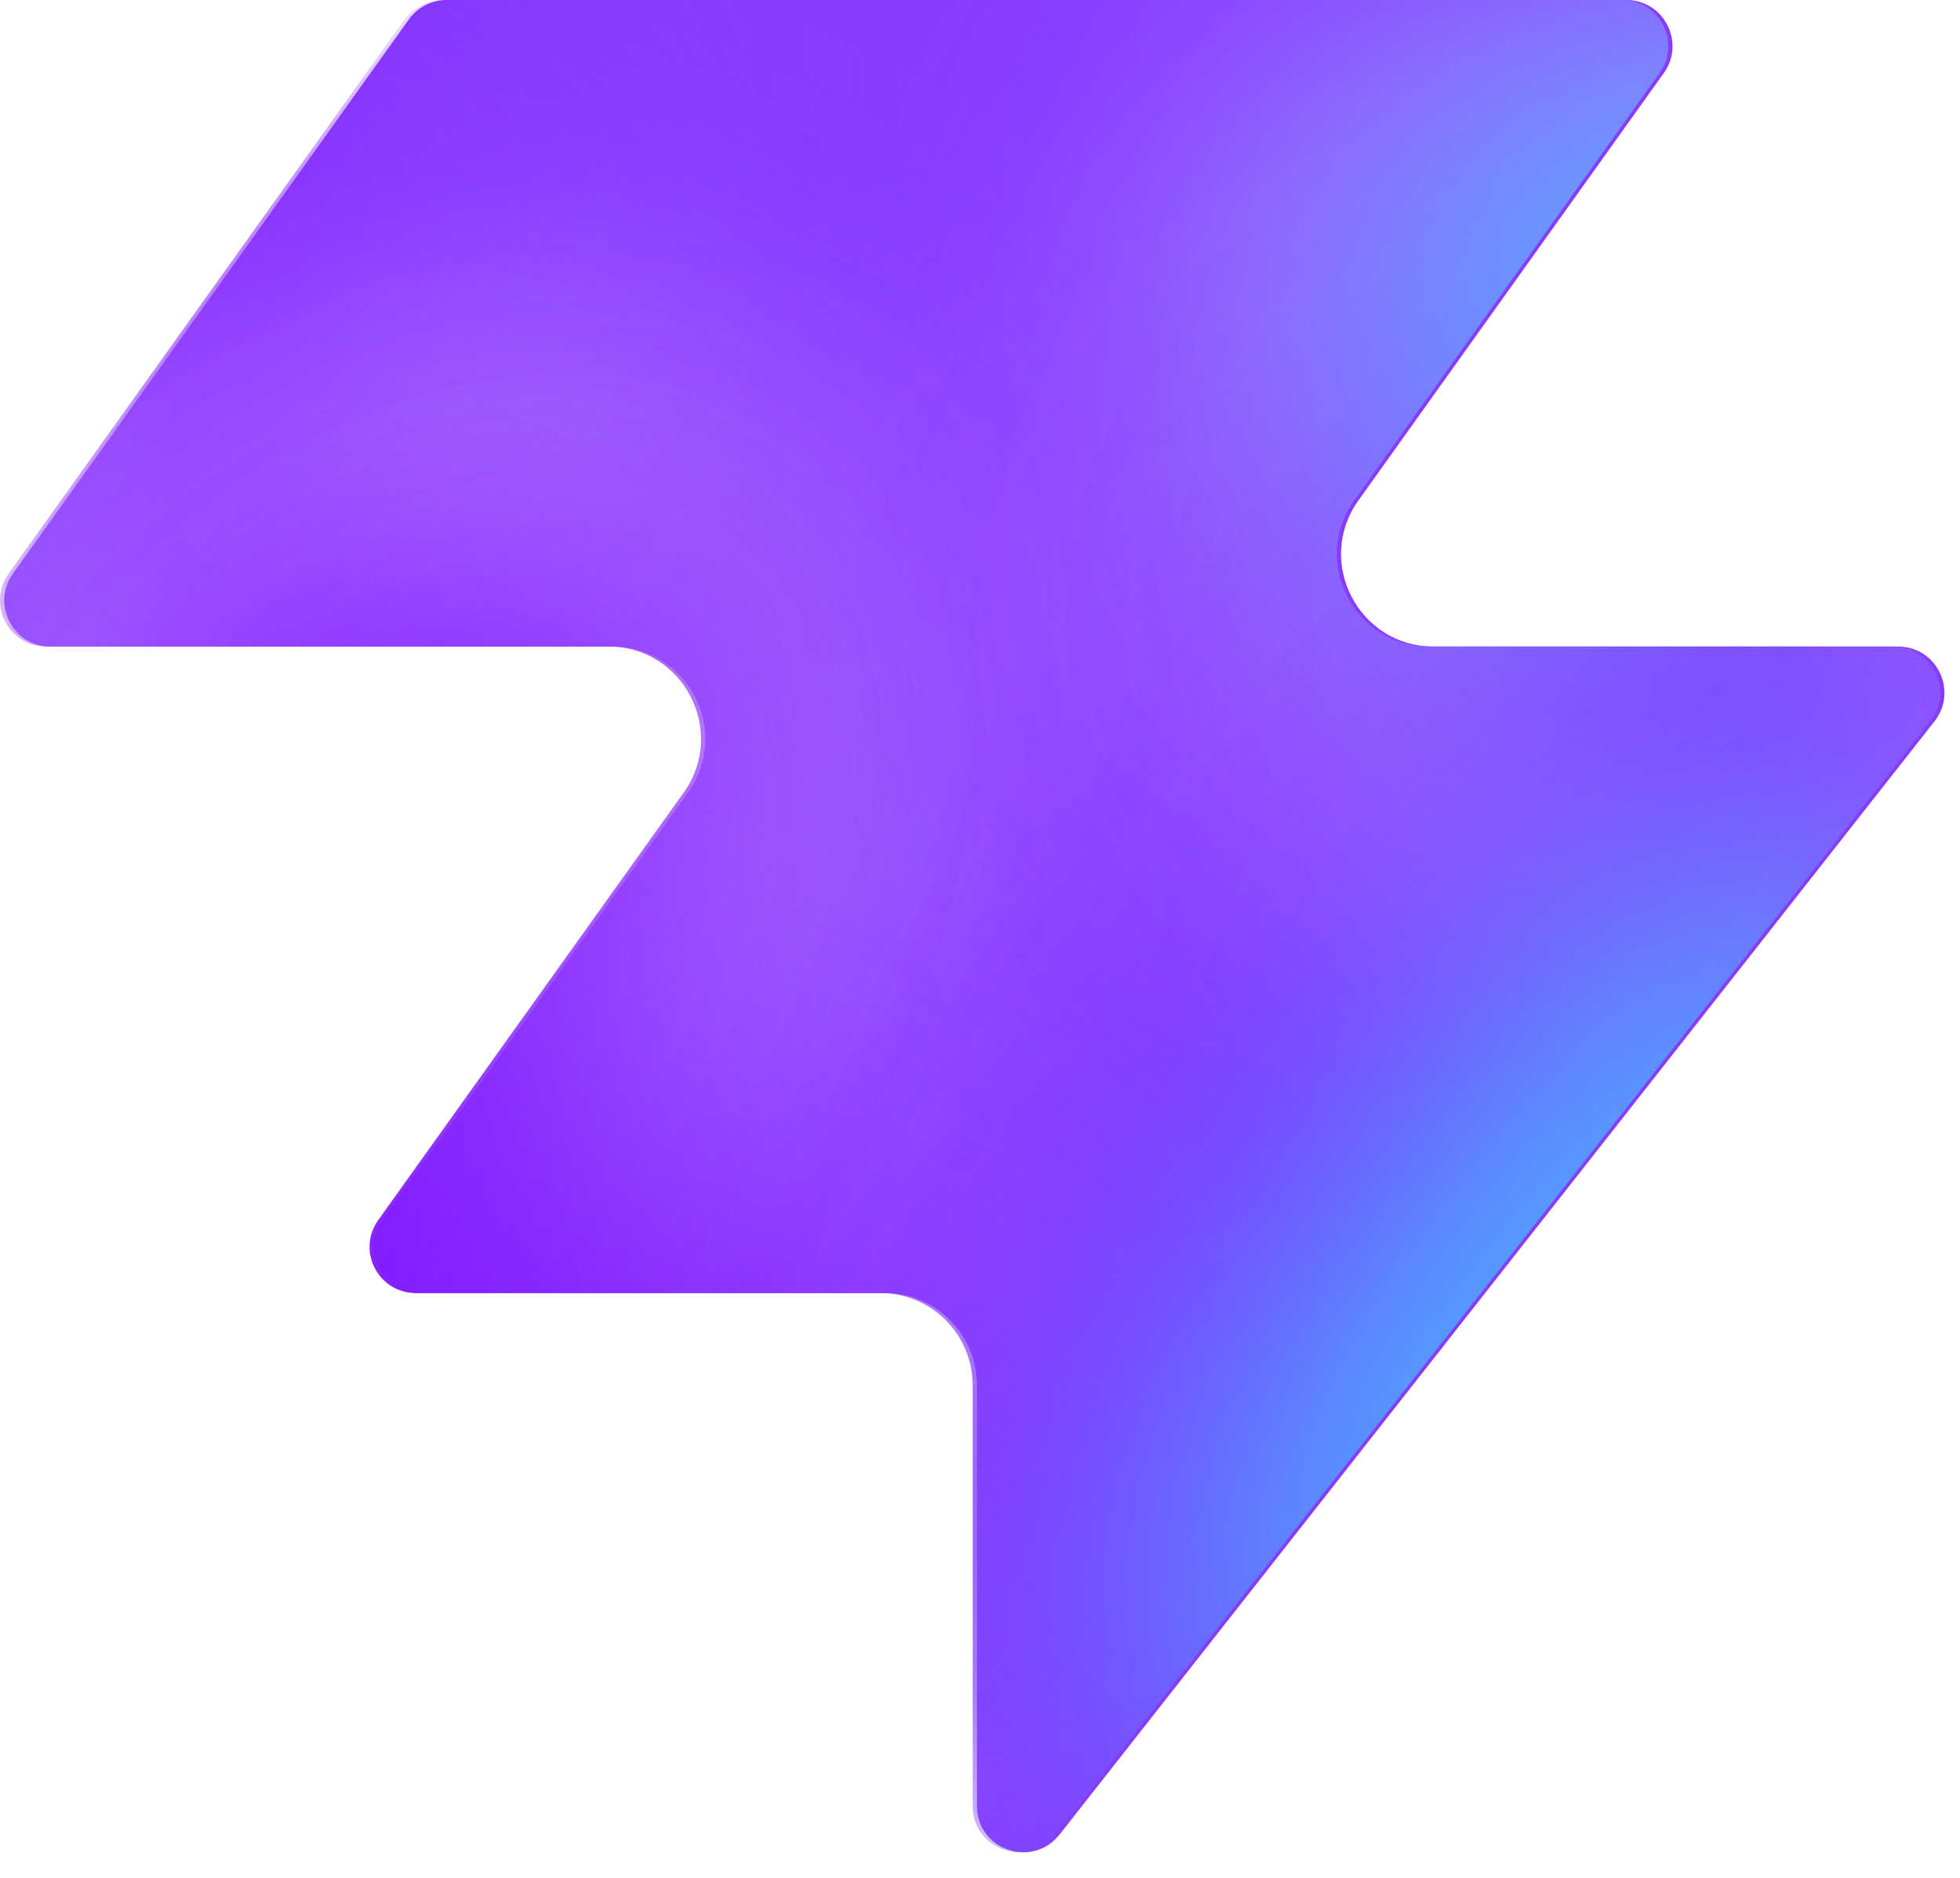
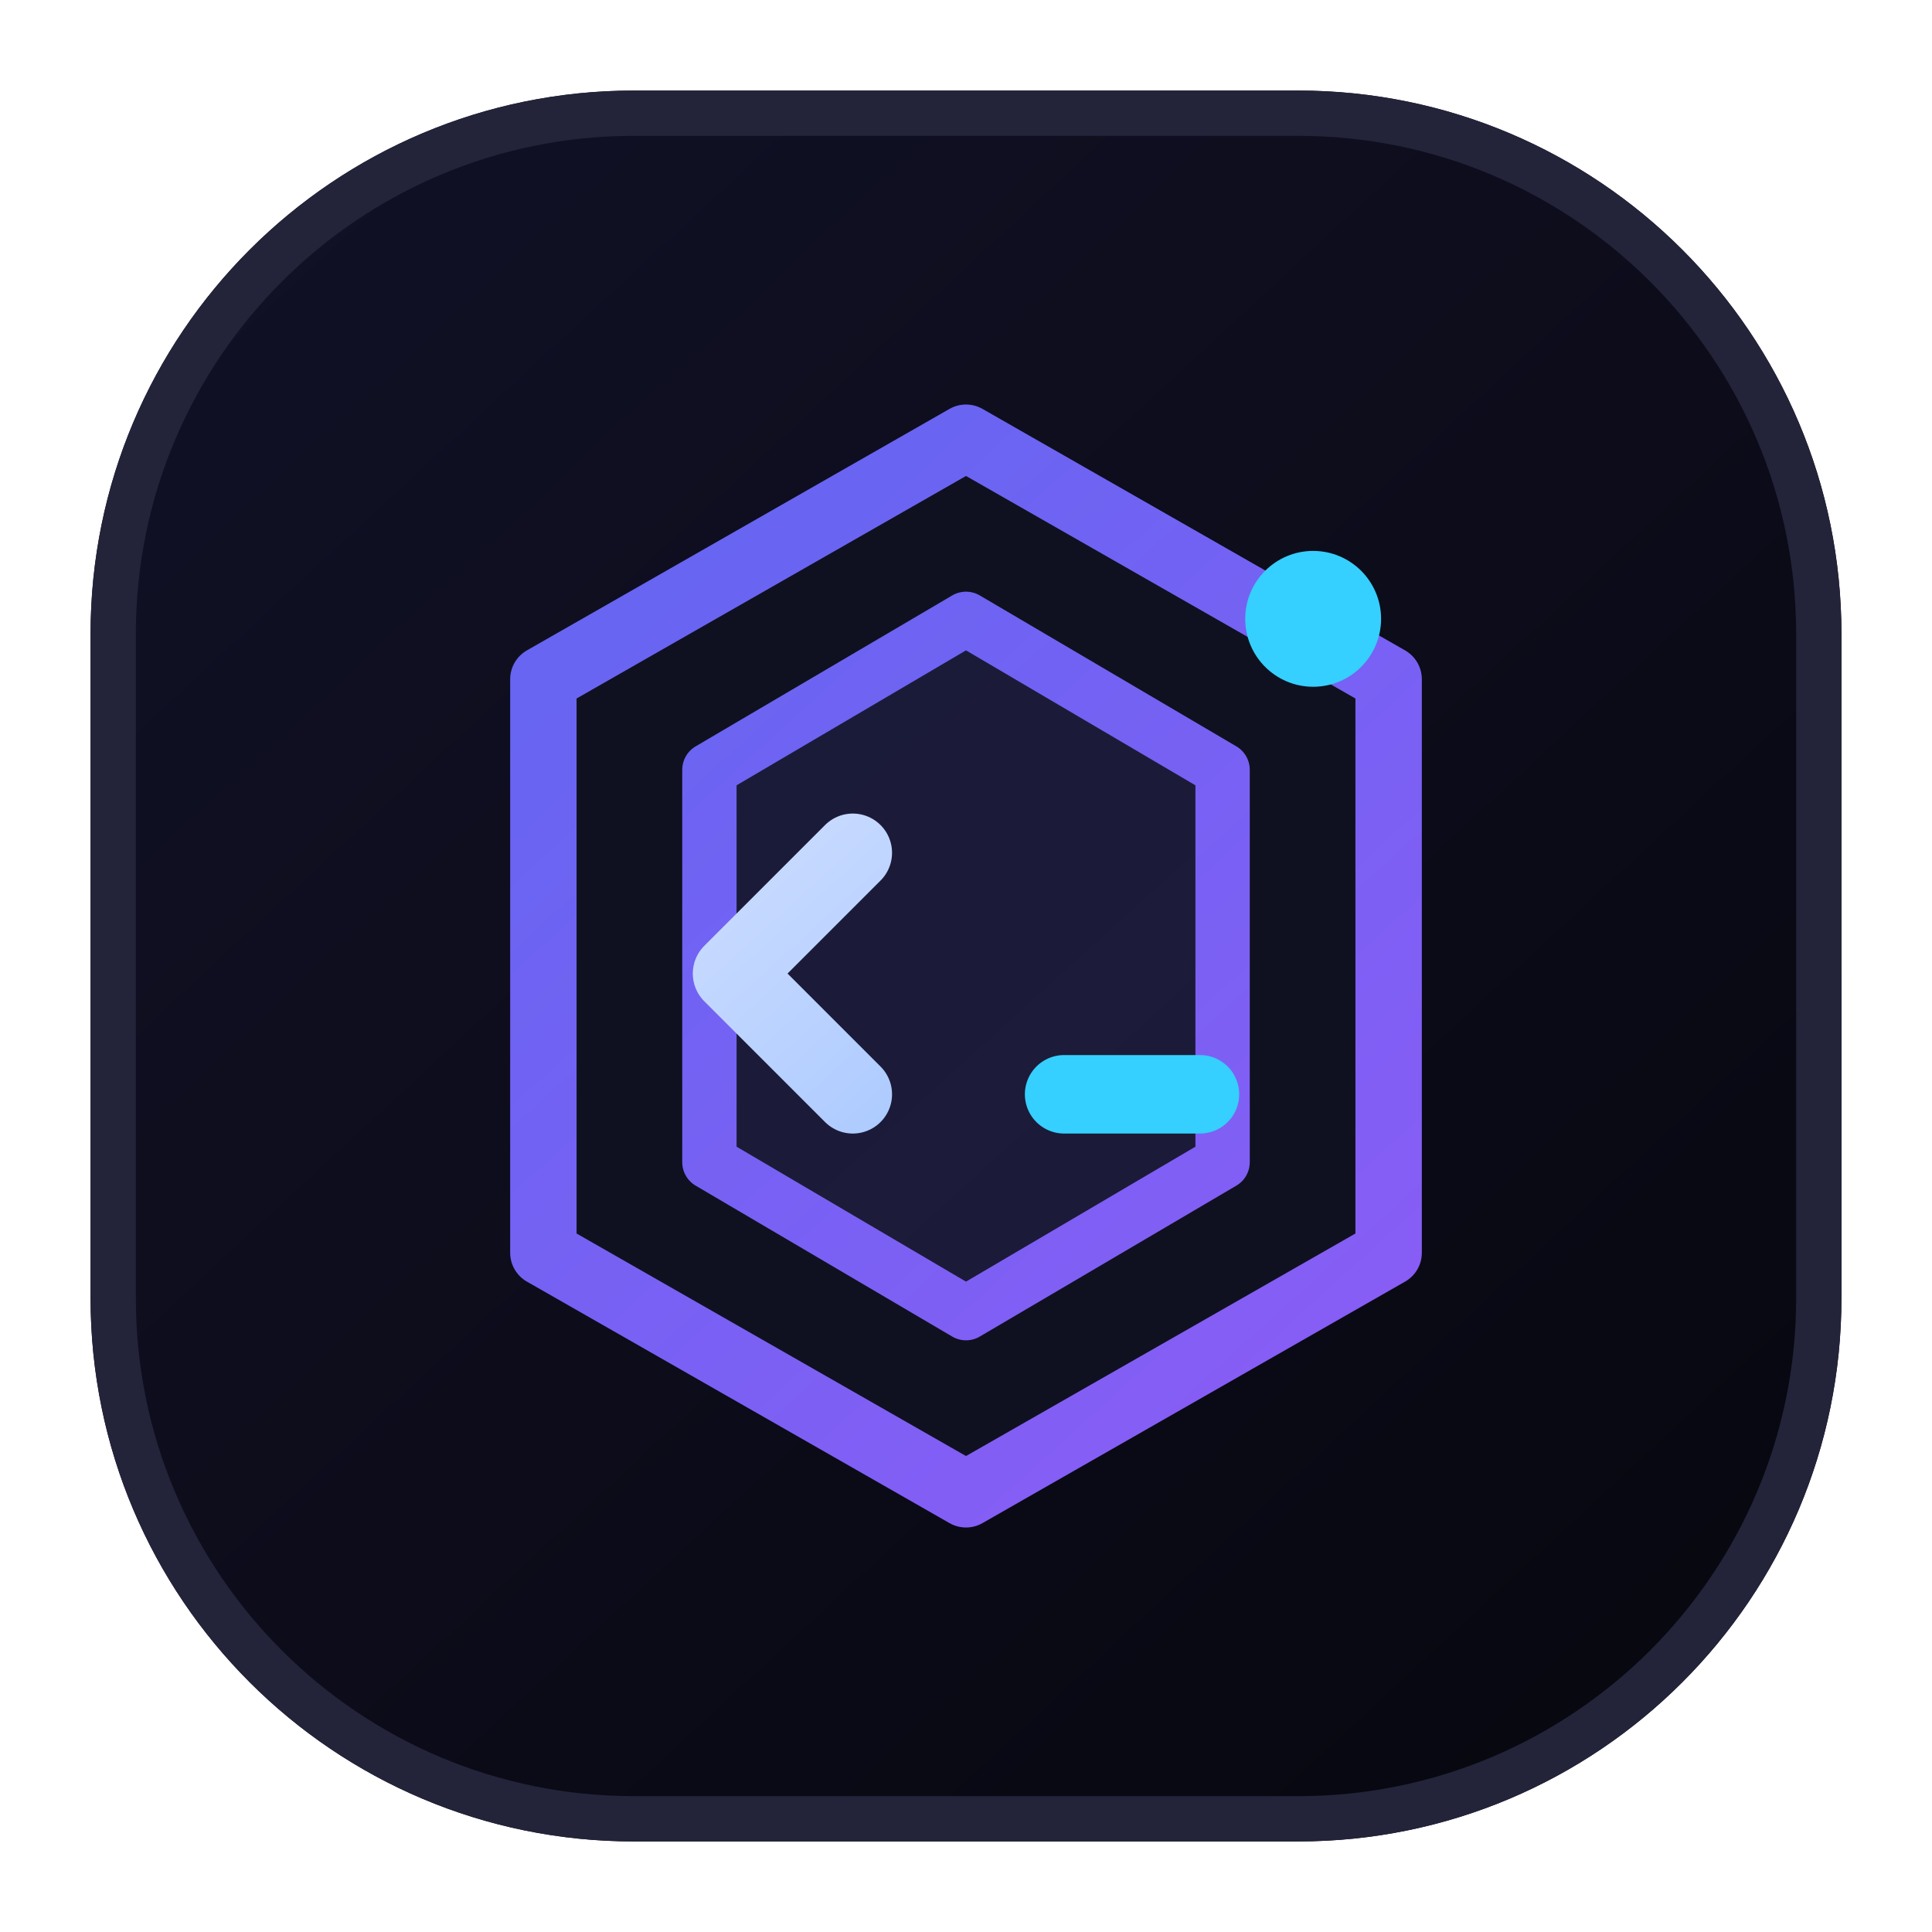
- <svg xmlns="http://www.w3.org/2000/svg" width="48" height="46" fill="none" viewBox="0 0 48 46">
-   <path fill="#863bff" d="M25.946 44.938c-.664.845-2.021.375-2.021-.698V33.937a2.26 2.26 0 0 0-2.262-2.262H10.287c-.92 0-1.456-1.04-.92-1.788l7.48-10.471c1.07-1.497 0-3.578-1.842-3.578H1.237c-.92 0-1.456-1.04-.92-1.788L10.013.474c.214-.297.556-.474.92-.474h28.894c.92 0 1.456 1.04.92 1.788l-7.48 10.471c-1.07 1.498 0 3.579 1.842 3.579h11.377c.943 0 1.473 1.088.89 1.83L25.947 44.94z" style="fill:#863bff;fill:color(display-p3 .525 .23 1);fill-opacity:1" />
-   <mask id="a" width="48" height="46" x="0" y="0" maskUnits="userSpaceOnUse" style="mask-type:alpha">
-     <path fill="#000" d="M25.842 44.938c-.664.844-2.021.375-2.021-.698V33.937a2.26 2.26 0 0 0-2.262-2.262H10.183c-.92 0-1.456-1.04-.92-1.788l7.48-10.471c1.07-1.498 0-3.579-1.842-3.579H1.133c-.92 0-1.456-1.04-.92-1.787L9.91.473c.214-.297.556-.474.92-.474h28.894c.92 0 1.456 1.04.92 1.788l-7.48 10.471c-1.07 1.498 0 3.578 1.842 3.578h11.377c.943 0 1.473 1.088.89 1.832L25.843 44.94z" style="fill:#000;fill-opacity:1" />
-   </mask>
-   <g mask="url(#a)">
-     <g filter="url(#b)">
-       <ellipse cx="5.508" cy="14.704" fill="#ede6ff" rx="5.508" ry="14.704" style="fill:#ede6ff;fill:color(display-p3 .927 .903 1);fill-opacity:1" transform="matrix(.00324 1 1 -.00324 -4.47 31.516)" />
-     </g>
-     <g filter="url(#c)">
-       <ellipse cx="10.399" cy="29.851" fill="#ede6ff" rx="10.399" ry="29.851" style="fill:#ede6ff;fill:color(display-p3 .927 .903 1);fill-opacity:1" transform="matrix(.00324 1 1 -.00324 -39.328 7.883)" />
-     </g>
-     <g filter="url(#d)">
-       <ellipse cx="5.508" cy="30.487" fill="#7e14ff" rx="5.508" ry="30.487" style="fill:#7e14ff;fill:color(display-p3 .492 .077 1);fill-opacity:1" transform="rotate(89.814 -25.913 -14.639)scale(1 -1)" />
-     </g>
-     <g filter="url(#e)">
-       <ellipse cx="5.508" cy="30.599" fill="#7e14ff" rx="5.508" ry="30.599" style="fill:#7e14ff;fill:color(display-p3 .492 .077 1);fill-opacity:1" transform="rotate(89.814 -32.644 -3.334)scale(1 -1)" />
-     </g>
-     <g filter="url(#f)">
-       <ellipse cx="5.508" cy="30.599" fill="#7e14ff" rx="5.508" ry="30.599" style="fill:#7e14ff;fill:color(display-p3 .492 .077 1);fill-opacity:1" transform="matrix(.00324 1 1 -.00324 -34.34 30.47)" />
-     </g>
-     <g filter="url(#g)">
-       <ellipse cx="14.072" cy="22.078" fill="#ede6ff" rx="14.072" ry="22.078" style="fill:#ede6ff;fill:color(display-p3 .927 .903 1);fill-opacity:1" transform="rotate(93.35 24.506 48.493)scale(-1 1)" />
-     </g>
-     <g filter="url(#h)">
-       <ellipse cx="3.47" cy="21.501" fill="#7e14ff" rx="3.47" ry="21.501" style="fill:#7e14ff;fill:color(display-p3 .492 .077 1);fill-opacity:1" transform="rotate(89.009 28.708 47.59)scale(-1 1)" />
-     </g>
-     <g filter="url(#i)">
-       <ellipse cx="3.47" cy="21.501" fill="#7e14ff" rx="3.47" ry="21.501" style="fill:#7e14ff;fill:color(display-p3 .492 .077 1);fill-opacity:1" transform="rotate(89.009 28.708 47.59)scale(-1 1)" />
-     </g>
-     <g filter="url(#j)">
-       <ellipse cx=".387" cy="8.972" fill="#7e14ff" rx="4.407" ry="29.108" style="fill:#7e14ff;fill:color(display-p3 .492 .077 1);fill-opacity:1" transform="rotate(39.51 .387 8.972)" />
-     </g>
-     <g filter="url(#k)">
-       <ellipse cx="47.523" cy="-6.092" fill="#7e14ff" rx="4.407" ry="29.108" style="fill:#7e14ff;fill:color(display-p3 .492 .077 1);fill-opacity:1" transform="rotate(37.892 47.523 -6.092)" />
-     </g>
-     <g filter="url(#l)">
-       <ellipse cx="41.412" cy="6.333" fill="#47bfff" rx="5.971" ry="9.665" style="fill:#47bfff;fill:color(display-p3 .28 .748 1);fill-opacity:1" transform="rotate(37.892 41.412 6.333)" />
-     </g>
-     <g filter="url(#m)">
-       <ellipse cx="-1.879" cy="38.332" fill="#7e14ff" rx="4.407" ry="29.108" style="fill:#7e14ff;fill:color(display-p3 .492 .077 1);fill-opacity:1" transform="rotate(37.892 -1.88 38.332)" />
-     </g>
-     <g filter="url(#n)">
-       <ellipse cx="-1.879" cy="38.332" fill="#7e14ff" rx="4.407" ry="29.108" style="fill:#7e14ff;fill:color(display-p3 .492 .077 1);fill-opacity:1" transform="rotate(37.892 -1.88 38.332)" />
-     </g>
-     <g filter="url(#o)">
-       <ellipse cx="35.651" cy="29.907" fill="#7e14ff" rx="4.407" ry="29.108" style="fill:#7e14ff;fill:color(display-p3 .492 .077 1);fill-opacity:1" transform="rotate(37.892 35.651 29.907)" />
-     </g>
-     <g filter="url(#p)">
-       <ellipse cx="38.418" cy="32.4" fill="#47bfff" rx="5.971" ry="15.297" style="fill:#47bfff;fill:color(display-p3 .28 .748 1);fill-opacity:1" transform="rotate(37.892 38.418 32.4)" />
-     </g>
-   </g>
+ <svg xmlns="http://www.w3.org/2000/svg" width="64" height="64" viewBox="0 0 64 64" fill="none">
  <defs>
-     <filter id="b" width="60.045" height="41.654" x="-19.77" y="16.149" color-interpolation-filters="sRGB" filterUnits="userSpaceOnUse">
-       <feFlood flood-opacity="0" result="BackgroundImageFix" />
-       <feBlend in="SourceGraphic" in2="BackgroundImageFix" result="shape" />
-       <feGaussianBlur result="effect1_foregroundBlur_2002_17158" stdDeviation="7.659" />
-     </filter>
-     <filter id="c" width="90.34" height="51.437" x="-54.613" y="-7.533" color-interpolation-filters="sRGB" filterUnits="userSpaceOnUse">
-       <feFlood flood-opacity="0" result="BackgroundImageFix" />
-       <feBlend in="SourceGraphic" in2="BackgroundImageFix" result="shape" />
-       <feGaussianBlur result="effect1_foregroundBlur_2002_17158" stdDeviation="7.659" />
-     </filter>
-     <filter id="d" width="79.355" height="29.4" x="-49.64" y="2.03" color-interpolation-filters="sRGB" filterUnits="userSpaceOnUse">
-       <feFlood flood-opacity="0" result="BackgroundImageFix" />
-       <feBlend in="SourceGraphic" in2="BackgroundImageFix" result="shape" />
-       <feGaussianBlur result="effect1_foregroundBlur_2002_17158" stdDeviation="4.596" />
-     </filter>
-     <filter id="e" width="79.579" height="29.4" x="-45.045" y="20.029" color-interpolation-filters="sRGB" filterUnits="userSpaceOnUse">
-       <feFlood flood-opacity="0" result="BackgroundImageFix" />
-       <feBlend in="SourceGraphic" in2="BackgroundImageFix" result="shape" />
-       <feGaussianBlur result="effect1_foregroundBlur_2002_17158" stdDeviation="4.596" />
-     </filter>
-     <filter id="f" width="79.579" height="29.4" x="-43.513" y="21.178" color-interpolation-filters="sRGB" filterUnits="userSpaceOnUse">
-       <feFlood flood-opacity="0" result="BackgroundImageFix" />
-       <feBlend in="SourceGraphic" in2="BackgroundImageFix" result="shape" />
-       <feGaussianBlur result="effect1_foregroundBlur_2002_17158" stdDeviation="4.596" />
-     </filter>
-     <filter id="g" width="74.749" height="58.852" x="15.756" y="-17.901" color-interpolation-filters="sRGB" filterUnits="userSpaceOnUse">
-       <feFlood flood-opacity="0" result="BackgroundImageFix" />
-       <feBlend in="SourceGraphic" in2="BackgroundImageFix" result="shape" />
-       <feGaussianBlur result="effect1_foregroundBlur_2002_17158" stdDeviation="7.659" />
-     </filter>
-     <filter id="h" width="61.377" height="25.362" x="23.548" y="2.284" color-interpolation-filters="sRGB" filterUnits="userSpaceOnUse">
-       <feFlood flood-opacity="0" result="BackgroundImageFix" />
-       <feBlend in="SourceGraphic" in2="BackgroundImageFix" result="shape" />
-       <feGaussianBlur result="effect1_foregroundBlur_2002_17158" stdDeviation="4.596" />
-     </filter>
-     <filter id="i" width="61.377" height="25.362" x="23.548" y="2.284" color-interpolation-filters="sRGB" filterUnits="userSpaceOnUse">
-       <feFlood flood-opacity="0" result="BackgroundImageFix" />
-       <feBlend in="SourceGraphic" in2="BackgroundImageFix" result="shape" />
-       <feGaussianBlur result="effect1_foregroundBlur_2002_17158" stdDeviation="4.596" />
-     </filter>
-     <filter id="j" width="56.045" height="63.649" x="-27.636" y="-22.853" color-interpolation-filters="sRGB" filterUnits="userSpaceOnUse">
-       <feFlood flood-opacity="0" result="BackgroundImageFix" />
-       <feBlend in="SourceGraphic" in2="BackgroundImageFix" result="shape" />
-       <feGaussianBlur result="effect1_foregroundBlur_2002_17158" stdDeviation="4.596" />
-     </filter>
-     <filter id="k" width="54.814" height="64.646" x="20.116" y="-38.415" color-interpolation-filters="sRGB" filterUnits="userSpaceOnUse">
-       <feFlood flood-opacity="0" result="BackgroundImageFix" />
-       <feBlend in="SourceGraphic" in2="BackgroundImageFix" result="shape" />
-       <feGaussianBlur result="effect1_foregroundBlur_2002_17158" stdDeviation="4.596" />
-     </filter>
-     <filter id="l" width="33.541" height="35.313" x="24.641" y="-11.323" color-interpolation-filters="sRGB" filterUnits="userSpaceOnUse">
-       <feFlood flood-opacity="0" result="BackgroundImageFix" />
-       <feBlend in="SourceGraphic" in2="BackgroundImageFix" result="shape" />
-       <feGaussianBlur result="effect1_foregroundBlur_2002_17158" stdDeviation="4.596" />
-     </filter>
-     <filter id="m" width="54.814" height="64.646" x="-29.286" y="6.009" color-interpolation-filters="sRGB" filterUnits="userSpaceOnUse">
-       <feFlood flood-opacity="0" result="BackgroundImageFix" />
-       <feBlend in="SourceGraphic" in2="BackgroundImageFix" result="shape" />
-       <feGaussianBlur result="effect1_foregroundBlur_2002_17158" stdDeviation="4.596" />
-     </filter>
-     <filter id="n" width="54.814" height="64.646" x="-29.286" y="6.009" color-interpolation-filters="sRGB" filterUnits="userSpaceOnUse">
-       <feFlood flood-opacity="0" result="BackgroundImageFix" />
-       <feBlend in="SourceGraphic" in2="BackgroundImageFix" result="shape" />
-       <feGaussianBlur result="effect1_foregroundBlur_2002_17158" stdDeviation="4.596" />
-     </filter>
-     <filter id="o" width="54.814" height="64.646" x="8.244" y="-2.416" color-interpolation-filters="sRGB" filterUnits="userSpaceOnUse">
-       <feFlood flood-opacity="0" result="BackgroundImageFix" />
-       <feBlend in="SourceGraphic" in2="BackgroundImageFix" result="shape" />
-       <feGaussianBlur result="effect1_foregroundBlur_2002_17158" stdDeviation="4.596" />
-     </filter>
-     <filter id="p" width="39.409" height="43.623" x="18.713" y="10.588" color-interpolation-filters="sRGB" filterUnits="userSpaceOnUse">
-       <feFlood flood-opacity="0" result="BackgroundImageFix" />
-       <feBlend in="SourceGraphic" in2="BackgroundImageFix" result="shape" />
-       <feGaussianBlur result="effect1_foregroundBlur_2002_17158" stdDeviation="4.596" />
-     </filter>
+     <linearGradient id="bg" x1="8" y1="6" x2="58" y2="60" gradientUnits="userSpaceOnUse">
+       <stop stop-color="#111126" />
+       <stop offset="1" stop-color="#07070f" />
+     </linearGradient>
+     <linearGradient id="accent" x1="18" y1="16" x2="47" y2="48" gradientUnits="userSpaceOnUse">
+       <stop stop-color="#6366f1" />
+       <stop offset="1" stop-color="#8b5cf6" />
+     </linearGradient>
+     <linearGradient id="glow" x1="22" y1="20" x2="42" y2="42" gradientUnits="userSpaceOnUse">
+       <stop stop-color="#dfe8ff" />
+       <stop offset="1" stop-color="#8cb7ff" />
+     </linearGradient>
  </defs>
+   <rect x="3" y="3" width="58" height="58" rx="18" fill="url(#bg)" />
+   <rect x="3.75" y="3.75" width="56.5" height="56.5" rx="17.25" stroke="#23233a" stroke-width="1.5" />
+   <path d="M32 14.5 46 22.5v19L32 49.5l-14-8v-19l14-8Z" fill="#0f1120" stroke="url(#accent)" stroke-width="2.2" stroke-linejoin="round" />
+   <path d="M32 20.5 40.5 25.5v13L32 43.5l-8.5-5v-13l8.5-5Z" fill="url(#accent)" fill-opacity=".12" stroke="url(#accent)" stroke-width="1.8" stroke-linejoin="round" />
+   <path d="m28.25 28.25-4 4 4 4" stroke="url(#glow)" stroke-width="2.6" stroke-linecap="round" stroke-linejoin="round" />
+   <path d="M35.25 36.25h4.5" stroke="#35d0ff" stroke-width="2.6" stroke-linecap="round" />
+   <circle cx="43.5" cy="20.5" r="2.25" fill="#35d0ff" />
</svg>
